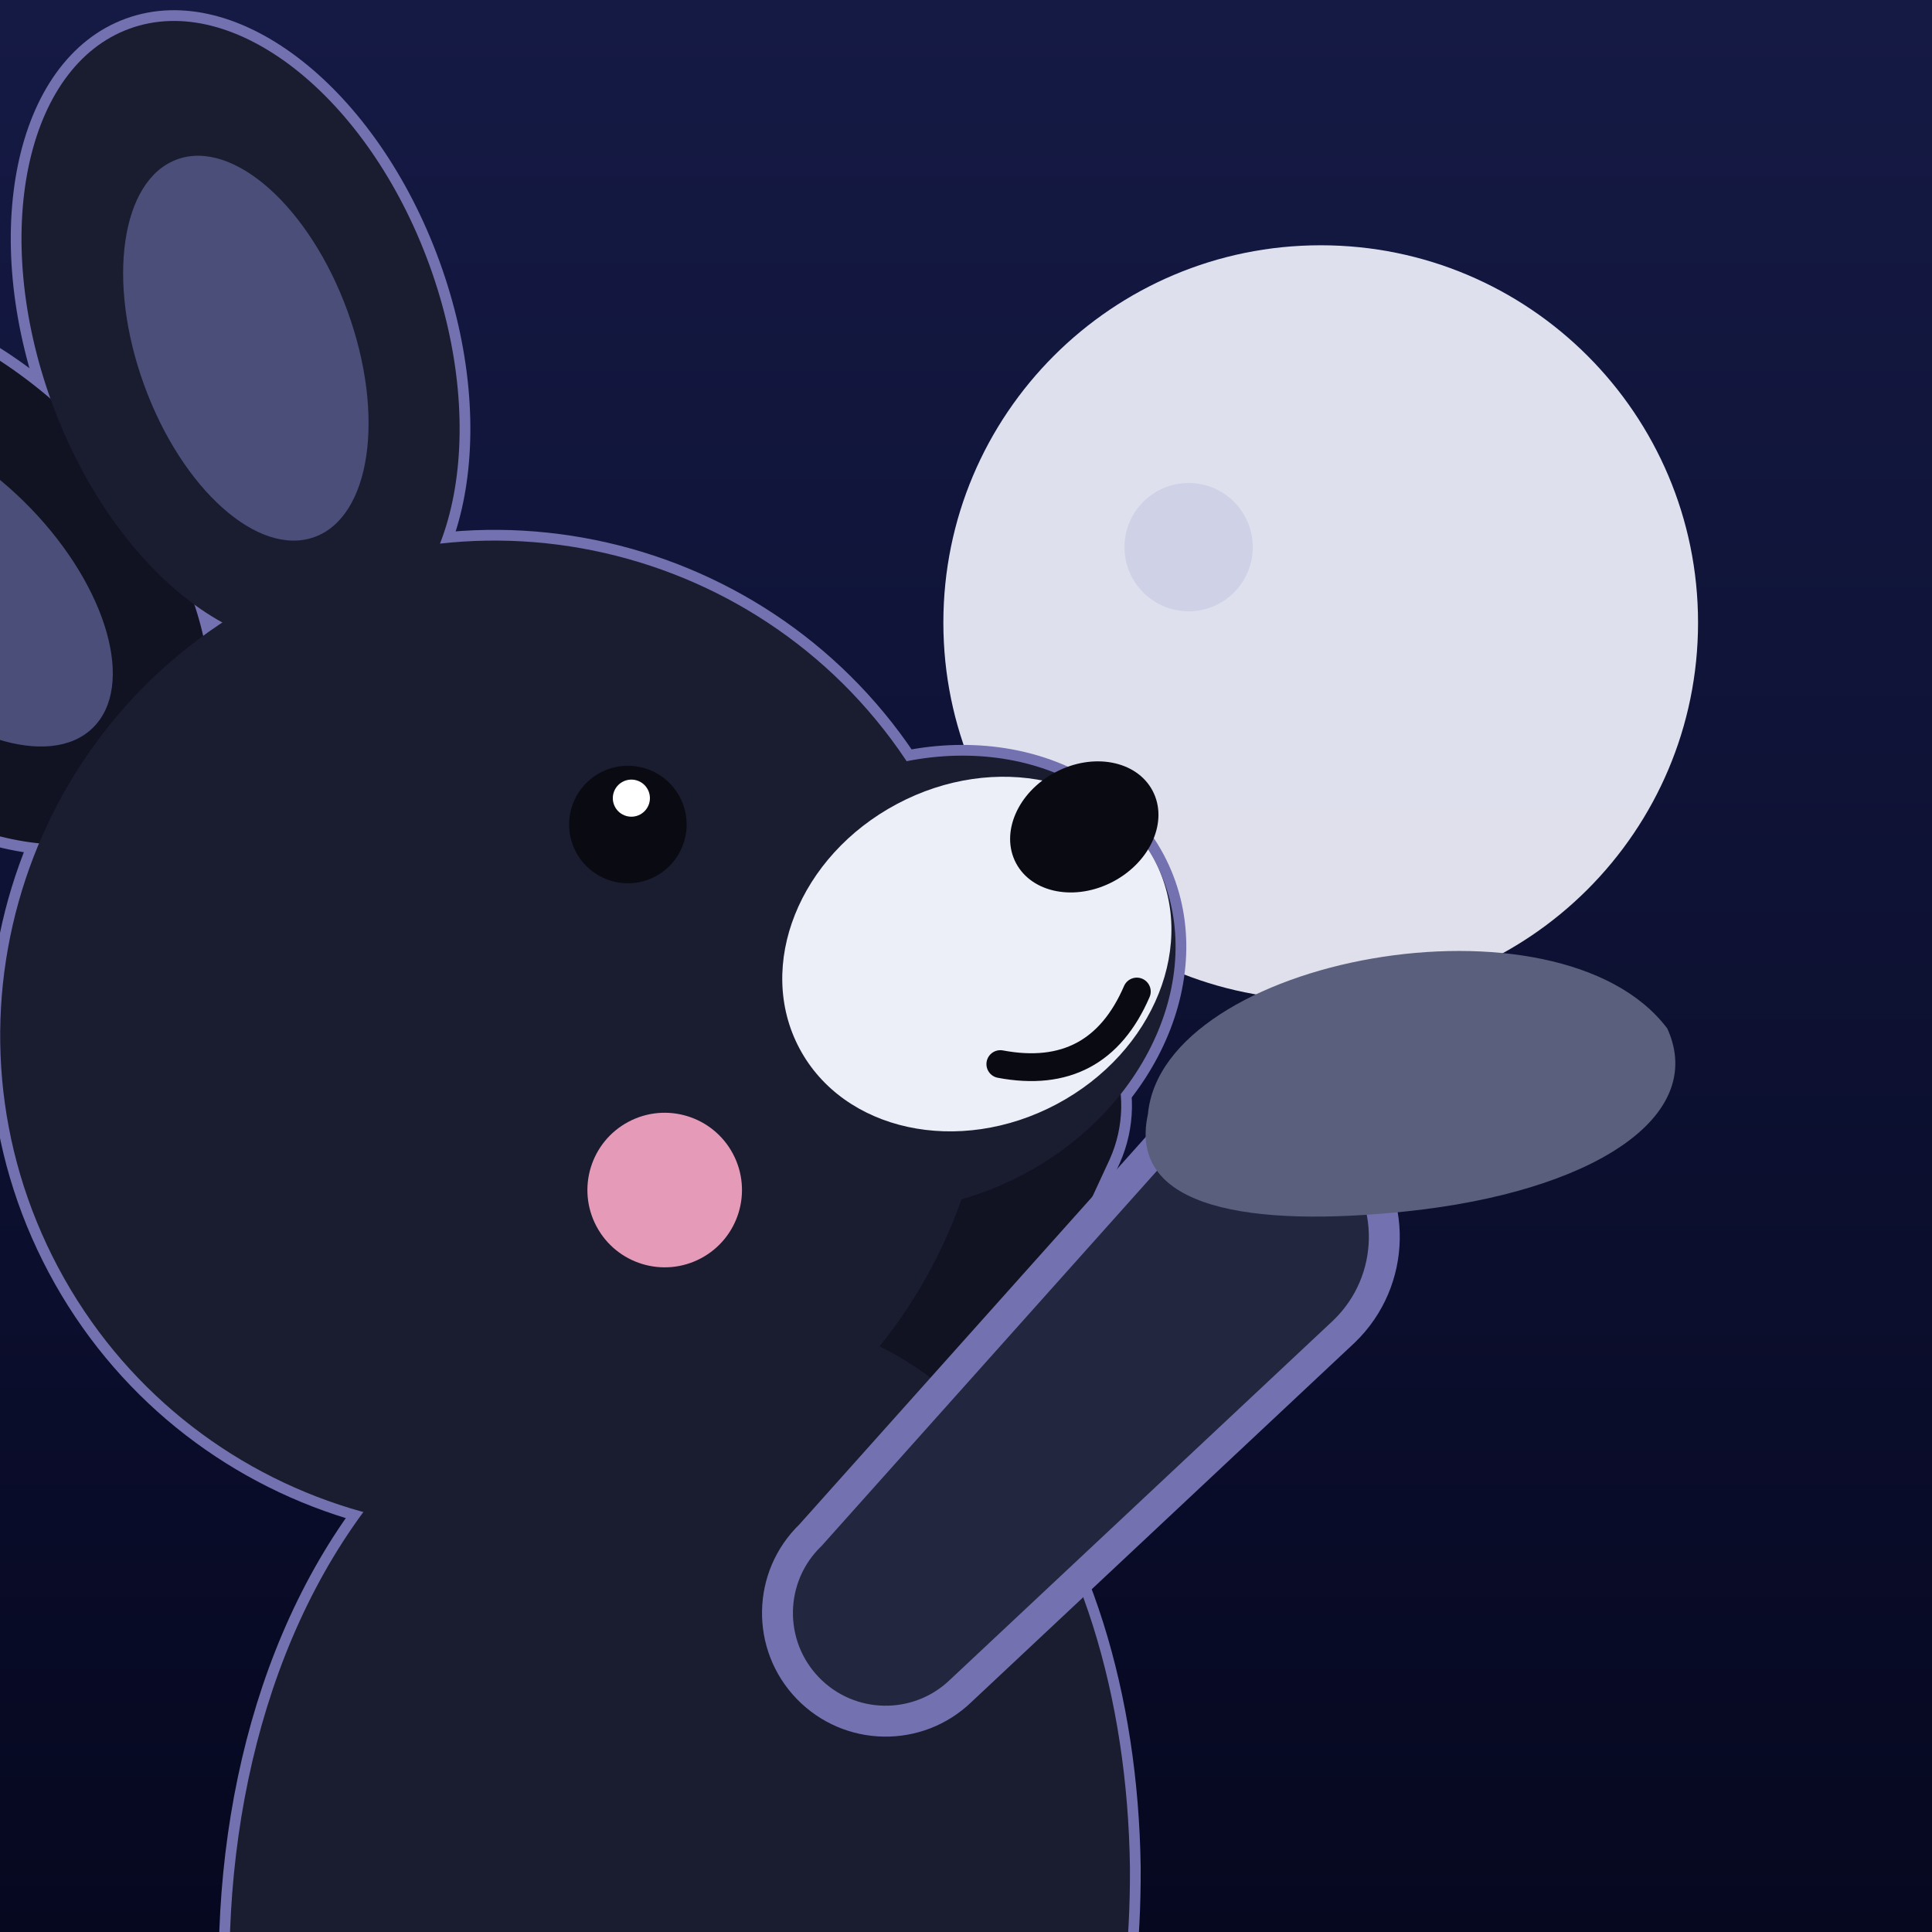
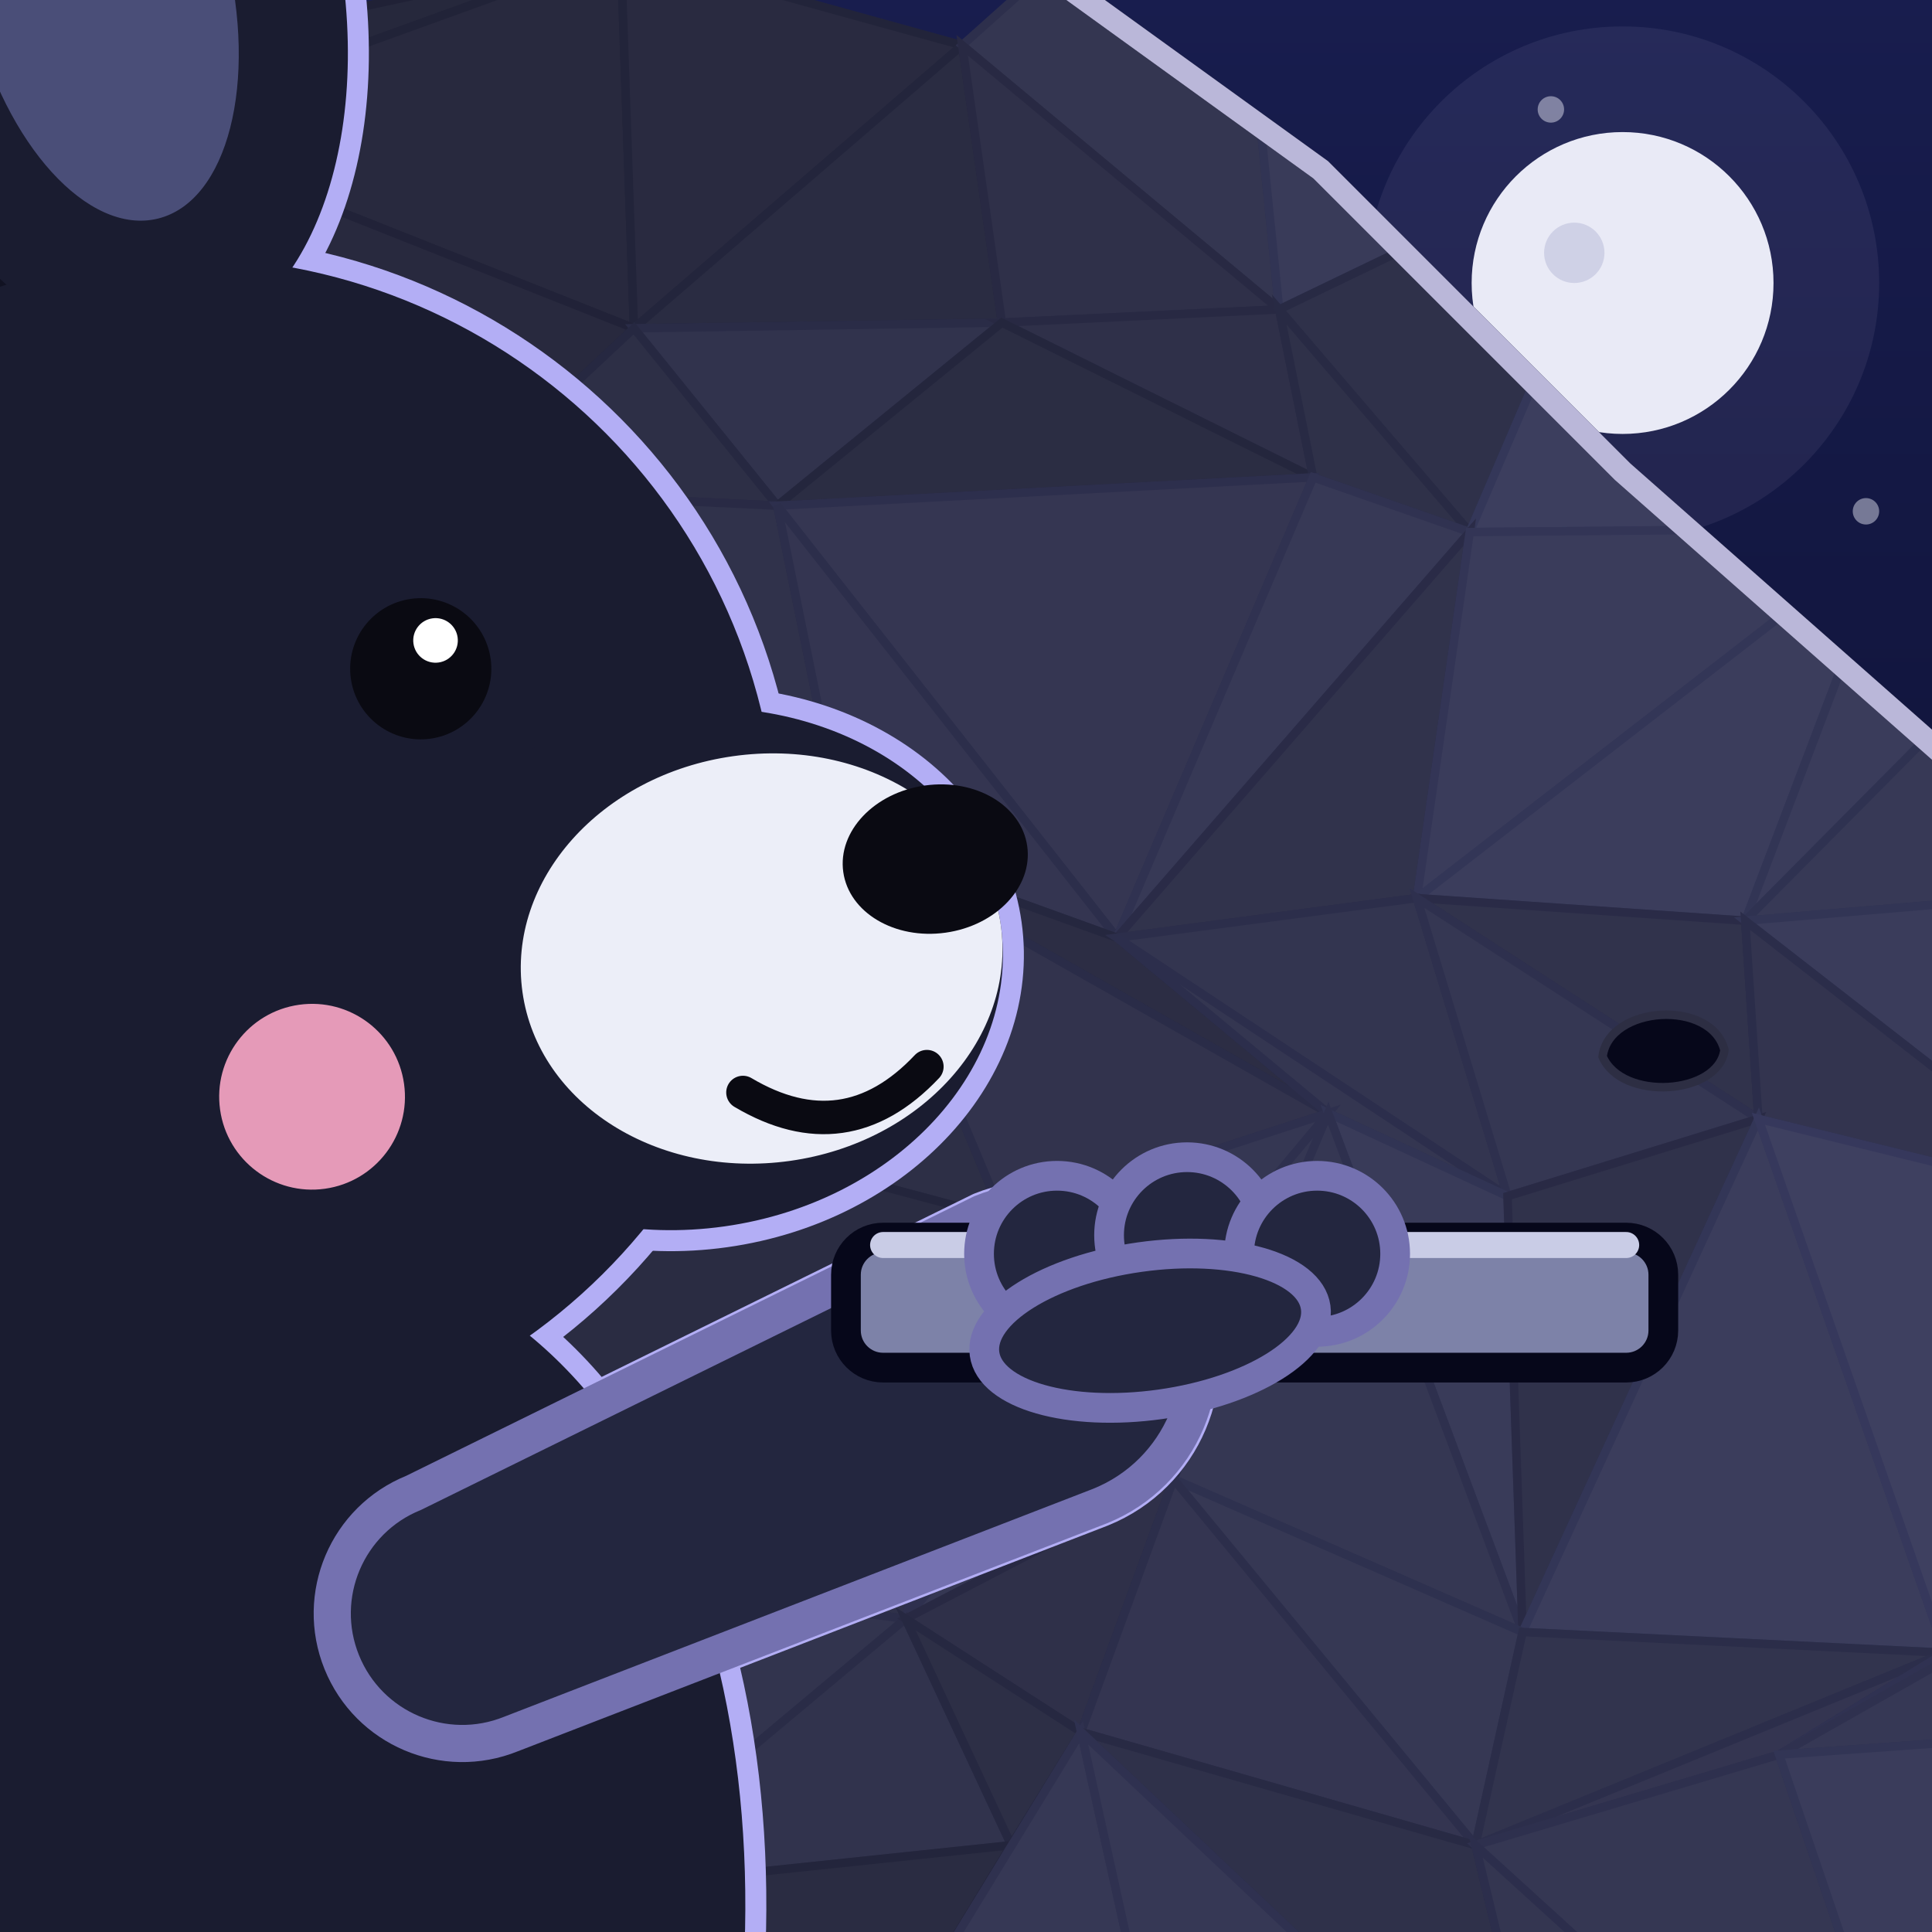
<svg xmlns="http://www.w3.org/2000/svg" viewBox="0 0 1024 1024" width="1024" height="1024" role="img" aria-label="App icon, Crimp">
  <defs>
    <clipPath id="ic-crimp-1024">
      <rect width="1024" height="1024" rx="0" />
    </clipPath>
    <linearGradient id="ib-crimp-1024" x1="0" y1="0" x2="0" y2="1">
-       <stop offset="0" stop-color="#151A45" />
-       <stop offset="1" stop-color="#060820" />
+       <stop offset="0" stop-color="#181D4E" />
+       <stop offset="1" stop-color="#080A26" />
    </linearGradient>
  </defs>
  <g clip-path="url(#ic-crimp-1024)">
    <rect width="1024" height="1024" fill="url(#ib-crimp-1024)" />
-     <circle cx="700" cy="330" r="200" fill="#E9EAF6" opacity=".95" />
-     <circle cx="630" cy="290" r="34" fill="#CFD1E6" />
-     <svg x="0" y="0" width="1024" height="1024" viewBox="-44 -150 125 125" preserveAspectRatio="xMidYMid slice">
-       <g fill="#7471B0" stroke="#7471B0" stroke-width="1.389" stroke-linejoin="round">
+     <circle cx="655" cy="265" r="7" fill="#EEF0FA" opacity="0.45" />
+     <circle cx="28" cy="56" r="10" fill="#EEF0FA" opacity="0.6" />
+     <circle cx="425" cy="267" r="13" fill="#EEF0FA" opacity="0.75" />
+     <circle cx="822" cy="58" r="7" fill="#EEF0FA" opacity="0.45" />
+     <circle cx="195" cy="269" r="10" fill="#EEF0FA" opacity="0.6" />
+     <circle cx="592" cy="60" r="13" fill="#EEF0FA" opacity="0.75" />
+     <circle cx="989" cy="271" r="7" fill="#EEF0FA" opacity="0.45" />
+     <circle cx="362" cy="62" r="10" fill="#EEF0FA" opacity="0.6" />
+     <circle cx="759" cy="273" r="13" fill="#EEF0FA" opacity="0.75" />
+     <circle cx="860" cy="150" r="136" fill="#E9E6FF" opacity=".07" />
+     <circle cx="860" cy="150" r="80" fill="#E9EAF6" />
+     <circle cx="834.4" cy="134" r="16" fill="#CFD1E6" />
+     <g>
+       <clipPath id="r-crimp-1024">
+         <path d="M-40 1064 L-40 -40 L520 -40 L700 90 L860 250 L1064 430 L1064 1064Z" />
+       </clipPath>
+       <g clip-path="url(#r-crimp-1024)">
+         <path d="M-75,-107L102,23L69,68Z" fill="hsl(236 22% 20.0%)" stroke="hsl(236 26% 17.5%)" stroke-width="4.5" />
+         <path d="M-75,-107L69,68L-3,162Z" fill="hsl(236 22% 19.0%)" stroke="hsl(236 26% 16.5%)" stroke-width="4.5" />
+         <path d="M102,23L329,-26L69,68Z" fill="hsl(236 22% 19.2%)" stroke="hsl(236 26% 16.7%)" stroke-width="4.5" />
+         <path d="M329,-26L336,174L69,68Z" fill="hsl(236 22% 20.0%)" stroke="hsl(236 26% 17.5%)" stroke-width="4.5" />
+         <path d="M329,-26L510,24L336,174Z" fill="hsl(236 22% 20.5%)" stroke="hsl(236 26% 18.0%)" stroke-width="4.5" />
+         <path d="M510,24L531,171L336,174Z" fill="hsl(236 22% 21.1%)" stroke="hsl(236 26% 18.6%)" stroke-width="4.5" />
+         <path d="M510,24L651,-102L678,164Z" fill="hsl(236 22% 26.1%)" stroke="hsl(236 26% 23.6%)" stroke-width="4.5" />
+         <path d="M510,24L678,164L531,171Z" fill="hsl(236 22% 23.5%)" stroke="hsl(236 26% 21.0%)" stroke-width="4.5" />
+         <path d="M651,-102L800,-79L869,72Z" fill="hsl(236 22% 26.7%)" stroke="hsl(236 26% 24.2%)" stroke-width="4.5" />
+         <path d="M651,-102L869,72L678,164Z" fill="hsl(236 22% 28.6%)" stroke="hsl(236 26% 26.1%)" stroke-width="4.5" />
+         <path d="M800,-79L970,-40L918,98Z" fill="hsl(236 22% 30.3%)" stroke="hsl(236 26% 27.8%)" stroke-width="4.5" />
+         <path d="M800,-79L918,98L869,72Z" fill="hsl(236 22% 25.8%)" stroke="hsl(236 26% 23.3%)" stroke-width="4.5" />
+         <path d="M970,-40L1195,-75L918,98Z" fill="hsl(236 22% 27.0%)" stroke="hsl(236 26% 24.5%)" stroke-width="4.5" />
+         <path d="M1195,-75L1093,93L918,98Z" fill="hsl(236 22% 31.0%)" stroke="hsl(236 26% 28.5%)" stroke-width="4.5" />
+         <path d="M1195,-75L1379,-49L1093,93Z" fill="hsl(236 22% 31.0%)" stroke="hsl(236 26% 28.5%)" stroke-width="4.5" />
+         <path d="M1379,-49L1275,63L1093,93Z" fill="hsl(236 22% 31.0%)" stroke="hsl(236 26% 28.5%)" stroke-width="4.5" />
+         <path d="M-3,162L69,68L84,332Z" fill="hsl(236 22% 19.0%)" stroke="hsl(236 26% 16.5%)" stroke-width="4.5" />
+         <path d="M-3,162L84,332L-45,334Z" fill="hsl(236 22% 20.6%)" stroke="hsl(236 26% 18.1%)" stroke-width="4.5" />
+         <path d="M69,68L336,174L244,260Z" fill="hsl(236 22% 19.9%)" stroke="hsl(236 26% 17.4%)" stroke-width="4.5" />
+         <path d="M69,68L244,260L84,332Z" fill="hsl(236 22% 23.1%)" stroke="hsl(236 26% 20.6%)" stroke-width="4.5" />
+         <path d="M336,174L531,171L412,268Z" fill="hsl(236 22% 24.6%)" stroke="hsl(236 26% 22.1%)" stroke-width="4.5" />
+         <path d="M336,174L412,268L244,260Z" fill="hsl(236 22% 22.6%)" stroke="hsl(236 26% 20.1%)" stroke-width="4.5" />
+         <path d="M531,171L678,164L696,253Z" fill="hsl(236 22% 23.5%)" stroke="hsl(236 26% 21.0%)" stroke-width="4.5" />
+         <path d="M531,171L696,253L412,268Z" fill="hsl(236 22% 21.6%)" stroke="hsl(236 26% 19.1%)" stroke-width="4.5" />
+         <path d="M678,164L869,72L779,282Z" fill="hsl(236 22% 23.8%)" stroke="hsl(236 26% 21.3%)" stroke-width="4.5" />
+         <path d="M678,164L779,282L696,253Z" fill="hsl(236 22% 23.6%)" stroke="hsl(236 26% 21.1%)" stroke-width="4.5" />
+         <path d="M869,72L918,98L1004,280Z" fill="hsl(236 22% 29.1%)" stroke="hsl(236 26% 26.6%)" stroke-width="4.5" />
+         <path d="M869,72L1004,280L779,282Z" fill="hsl(236 22% 30.2%)" stroke="hsl(236 26% 27.7%)" stroke-width="4.5" />
+         <path d="M918,98L1093,93L1174,237Z" fill="hsl(236 22% 31.0%)" stroke="hsl(236 26% 28.5%)" stroke-width="4.5" />
+         <path d="M918,98L1174,237L1004,280Z" fill="hsl(236 22% 29.1%)" stroke="hsl(236 26% 26.6%)" stroke-width="4.5" />
+         <path d="M1093,93L1275,63L1293,328Z" fill="hsl(236 22% 30.5%)" stroke="hsl(236 26% 28.0%)" stroke-width="4.5" />
+         <path d="M1093,93L1293,328L1174,237Z" fill="hsl(236 22% 29.6%)" stroke="hsl(236 26% 27.1%)" stroke-width="4.5" />
+         <path d="M-45,334L84,332L81,538Z" fill="hsl(236 22% 22.6%)" stroke="hsl(236 26% 20.1%)" stroke-width="4.5" />
+         <path d="M-45,334L81,538L-56,525Z" fill="hsl(236 22% 20.2%)" stroke="hsl(236 26% 17.7%)" stroke-width="4.5" />
+         <path d="M84,332L244,260L81,538Z" fill="hsl(236 22% 23.1%)" stroke="hsl(236 26% 20.6%)" stroke-width="4.5" />
+         <path d="M244,260L298,490L81,538Z" fill="hsl(236 22% 20.3%)" stroke="hsl(236 26% 17.8%)" stroke-width="4.5" />
+         <path d="M244,260L412,268L448,445Z" fill="hsl(236 22% 24.0%)" stroke="hsl(236 26% 21.5%)" stroke-width="4.5" />
+         <path d="M244,260L448,445L298,490Z" fill="hsl(236 22% 21.4%)" stroke="hsl(236 26% 18.9%)" stroke-width="4.5" />
+         <path d="M412,268L696,253L592,497Z" fill="hsl(236 22% 26.4%)" stroke="hsl(236 26% 23.9%)" stroke-width="4.5" />
+         <path d="M412,268L592,497L448,445Z" fill="hsl(236 22% 25.9%)" stroke="hsl(236 26% 23.4%)" stroke-width="4.5" />
+         <path d="M696,253L779,282L592,497Z" fill="hsl(236 22% 27.7%)" stroke="hsl(236 26% 25.2%)" stroke-width="4.5" />
+         <path d="M779,282L751,476L592,497Z" fill="hsl(236 22% 24.5%)" stroke="hsl(236 26% 22.0%)" stroke-width="4.5" />
+         <path d="M779,282L1004,280L751,476Z" fill="hsl(236 22% 29.3%)" stroke="hsl(236 26% 26.8%)" stroke-width="4.5" />
+         <path d="M1004,280L925,488L751,476Z" fill="hsl(236 22% 29.6%)" stroke="hsl(236 26% 27.1%)" stroke-width="4.5" />
+         <path d="M1004,280L1174,237L925,488Z" fill="hsl(236 22% 29.1%)" stroke="hsl(236 26% 26.6%)" stroke-width="4.5" />
+         <path d="M1174,237L1138,470L925,488Z" fill="hsl(236 22% 27.6%)" stroke="hsl(236 26% 25.1%)" stroke-width="4.5" />
+         <path d="M1174,237L1293,328L1276,538Z" fill="hsl(236 22% 28.1%)" stroke="hsl(236 26% 25.6%)" stroke-width="4.5" />
+         <path d="M1174,237L1276,538L1138,470Z" fill="hsl(236 22% 27.2%)" stroke="hsl(236 26% 24.7%)" stroke-width="4.5" />
+         <path d="M-56,525L81,538L-89,657Z" fill="hsl(236 22% 21.7%)" stroke="hsl(236 26% 19.2%)" stroke-width="4.5" />
+         <path d="M81,538L142,633L-89,657Z" fill="hsl(236 22% 21.5%)" stroke="hsl(236 26% 19.0%)" stroke-width="4.5" />
+         <path d="M81,538L298,490L323,590Z" fill="hsl(236 22% 19.7%)" stroke="hsl(236 26% 17.2%)" stroke-width="4.5" />
+         <path d="M81,538L323,590L142,633Z" fill="hsl(236 22% 19.0%)" stroke="hsl(236 26% 16.5%)" stroke-width="4.5" />
+         <path d="M298,490L448,445L323,590Z" fill="hsl(236 22% 25.3%)" stroke="hsl(236 26% 22.8%)" stroke-width="4.5" />
+         <path d="M448,445L532,646L323,590Z" fill="hsl(236 22% 22.6%)" stroke="hsl(236 26% 20.1%)" stroke-width="4.5" />
+         <path d="M448,445L592,497L704,590Z" fill="hsl(236 22% 22.0%)" stroke="hsl(236 26% 19.5%)" stroke-width="4.5" />
+         <path d="M448,445L704,590L532,646Z" fill="hsl(236 22% 24.9%)" stroke="hsl(236 26% 22.4%)" stroke-width="4.5" />
+         <path d="M592,497L751,476L799,634Z" fill="hsl(236 22% 25.7%)" stroke="hsl(236 26% 23.2%)" stroke-width="4.5" />
+         <path d="M592,497L799,634L704,590Z" fill="hsl(236 22% 26.0%)" stroke="hsl(236 26% 23.5%)" stroke-width="4.5" />
+         <path d="M751,476L925,488L932,593Z" fill="hsl(236 22% 24.5%)" stroke="hsl(236 26% 22.0%)" stroke-width="4.5" />
+         <path d="M751,476L932,593L799,634Z" fill="hsl(236 22% 26.8%)" stroke="hsl(236 26% 24.3%)" stroke-width="4.5" />
+         <path d="M925,488L1138,470L1119,639Z" fill="hsl(236 22% 29.1%)" stroke="hsl(236 26% 26.6%)" stroke-width="4.5" />
+         <path d="M925,488L1119,639L932,593Z" fill="hsl(236 22% 25.4%)" stroke="hsl(236 26% 22.9%)" stroke-width="4.5" />
+         <path d="M1138,470L1276,538L1255,573Z" fill="hsl(236 22% 27.9%)" stroke="hsl(236 26% 25.4%)" stroke-width="4.5" />
+         <path d="M1138,470L1255,573L1119,639Z" fill="hsl(236 22% 27.2%)" stroke="hsl(236 26% 24.7%)" stroke-width="4.5" />
+         <path d="M-89,657L142,633L18,776Z" fill="hsl(236 22% 22.2%)" stroke="hsl(236 26% 19.7%)" stroke-width="4.5" />
+         <path d="M142,633L190,878L18,776Z" fill="hsl(236 22% 21.0%)" stroke="hsl(236 26% 18.5%)" stroke-width="4.5" />
+         <path d="M142,633L323,590L264,830Z" fill="hsl(236 22% 24.4%)" stroke="hsl(236 26% 21.9%)" stroke-width="4.5" />
+         <path d="M142,633L264,830L190,878Z" fill="hsl(236 22% 19.0%)" stroke="hsl(236 26% 16.5%)" stroke-width="4.5" />
+         <path d="M323,590L532,646L264,830Z" fill="hsl(236 22% 21.1%)" stroke="hsl(236 26% 18.6%)" stroke-width="4.5" />
+         <path d="M532,646L480,858L264,830Z" fill="hsl(236 22% 23.7%)" stroke="hsl(236 26% 21.2%)" stroke-width="4.5" />
+         <path d="M532,646L704,590L480,858Z" fill="hsl(236 22% 26.8%)" stroke="hsl(236 26% 24.3%)" stroke-width="4.5" />
+         <path d="M704,590L622,784L480,858Z" fill="hsl(236 22% 26.7%)" stroke="hsl(236 26% 24.2%)" stroke-width="4.5" />
+         <path d="M704,590L799,634L807,865Z" fill="hsl(236 22% 28.6%)" stroke="hsl(236 26% 26.1%)" stroke-width="4.5" />
+         <path d="M704,590L807,865L622,784Z" fill="hsl(236 22% 26.7%)" stroke="hsl(236 26% 24.2%)" stroke-width="4.5" />
+         <path d="M799,634L932,593L807,865Z" fill="hsl(236 22% 24.0%)" stroke="hsl(236 26% 21.5%)" stroke-width="4.5" />
+         <path d="M932,593L1031,876L807,865Z" fill="hsl(236 22% 29.6%)" stroke="hsl(236 26% 27.1%)" stroke-width="4.5" />
+         <path d="M932,593L1119,639L1031,876Z" fill="hsl(236 22% 31.0%)" stroke="hsl(236 26% 28.5%)" stroke-width="4.5" />
+         <path d="M1119,639L1181,795L1031,876Z" fill="hsl(236 22% 28.8%)" stroke="hsl(236 26% 26.3%)" stroke-width="4.5" />
+         <path d="M1119,639L1255,573L1327,869Z" fill="hsl(236 22% 30.5%)" stroke="hsl(236 26% 28.0%)" stroke-width="4.5" />
+         <path d="M1119,639L1327,869L1181,795Z" fill="hsl(236 22% 29.1%)" stroke="hsl(236 26% 26.6%)" stroke-width="4.5" />
+         <path d="M18,776L190,878L100,983Z" fill="hsl(236 22% 21.3%)" stroke="hsl(236 26% 18.8%)" stroke-width="4.5" />
+         <path d="M18,776L100,983L2,1043Z" fill="hsl(236 22% 19.0%)" stroke="hsl(236 26% 16.5%)" stroke-width="4.5" />
+         <path d="M190,878L264,830L100,983Z" fill="hsl(236 22% 19.0%)" stroke="hsl(236 26% 16.5%)" stroke-width="4.5" />
+         <path d="M264,830L308,1002L100,983Z" fill="hsl(236 22% 21.6%)" stroke="hsl(236 26% 19.1%)" stroke-width="4.5" />
+         <path d="M264,830L480,858L308,1002Z" fill="hsl(236 22% 25.1%)" stroke="hsl(236 26% 22.6%)" stroke-width="4.5" />
+         <path d="M480,858L536,978L308,1002Z" fill="hsl(236 22% 24.7%)" stroke="hsl(236 26% 22.2%)" stroke-width="4.5" />
+         <path d="M480,858L622,784L573,918Z" fill="hsl(236 22% 23.5%)" stroke="hsl(236 26% 21.0%)" stroke-width="4.5" />
+         <path d="M480,858L573,918L536,978Z" fill="hsl(236 22% 22.6%)" stroke="hsl(236 26% 20.1%)" stroke-width="4.5" />
+         <path d="M622,784L807,865L782,978Z" fill="hsl(236 22% 27.1%)" stroke="hsl(236 26% 24.6%)" stroke-width="4.5" />
+         <path d="M622,784L782,978L573,918Z" fill="hsl(236 22% 25.9%)" stroke="hsl(236 26% 23.4%)" stroke-width="4.5" />
+         <path d="M807,865L1031,876L782,978Z" fill="hsl(236 22% 25.2%)" stroke="hsl(236 26% 22.7%)" stroke-width="4.5" />
+         <path d="M1031,876L943,930L782,978Z" fill="hsl(236 22% 25.9%)" stroke="hsl(236 26% 23.4%)" stroke-width="4.5" />
+         <path d="M1031,876L1181,795L943,930Z" fill="hsl(236 22% 27.9%)" stroke="hsl(236 26% 25.4%)" stroke-width="4.5" />
+         <path d="M1181,795L1167,914L943,930Z" fill="hsl(236 22% 27.2%)" stroke="hsl(236 26% 24.7%)" stroke-width="4.5" />
+         <path d="M1181,795L1327,869L1335,980Z" fill="hsl(236 22% 31.0%)" stroke="hsl(236 26% 28.5%)" stroke-width="4.5" />
+         <path d="M1181,795L1335,980L1167,914Z" fill="hsl(236 22% 30.2%)" stroke="hsl(236 26% 27.7%)" stroke-width="4.5" />
+         <path d="M2,1043L100,983L-3,1187Z" fill="hsl(236 22% 19.3%)" stroke="hsl(236 26% 16.8%)" stroke-width="4.5" />
+         <path d="M100,983L92,1155L-3,1187Z" fill="hsl(236 22% 23.0%)" stroke="hsl(236 26% 20.5%)" stroke-width="4.5" />
+         <path d="M100,983L308,1002L92,1155Z" fill="hsl(236 22% 19.4%)" stroke="hsl(236 26% 16.9%)" stroke-width="4.5" />
+         <path d="M308,1002L255,1091L92,1155Z" fill="hsl(236 22% 22.4%)" stroke="hsl(236 26% 19.9%)" stroke-width="4.5" />
+         <path d="M308,1002L536,978L414,1178Z" fill="hsl(236 22% 21.3%)" stroke="hsl(236 26% 18.8%)" stroke-width="4.5" />
+         <path d="M308,1002L414,1178L255,1091Z" fill="hsl(236 22% 22.9%)" stroke="hsl(236 26% 20.4%)" stroke-width="4.5" />
+         <path d="M536,978L573,918L414,1178Z" fill="hsl(236 22% 21.4%)" stroke="hsl(236 26% 18.9%)" stroke-width="4.5" />
+         <path d="M573,918L632,1185L414,1178Z" fill="hsl(236 22% 27.2%)" stroke="hsl(236 26% 24.7%)" stroke-width="4.5" />
+         <path d="M573,918L782,978L825,1156Z" fill="hsl(236 22% 23.7%)" stroke="hsl(236 26% 21.2%)" stroke-width="4.5" />
+         <path d="M573,918L825,1156L632,1185Z" fill="hsl(236 22% 27.3%)" stroke="hsl(236 26% 24.8%)" stroke-width="4.5" />
+         <path d="M782,978L943,930L1039,1212Z" fill="hsl(236 22% 26.7%)" stroke="hsl(236 26% 24.2%)" stroke-width="4.5" />
+         <path d="M782,978L1039,1212L825,1156Z" fill="hsl(236 22% 26.0%)" stroke="hsl(236 26% 23.5%)" stroke-width="4.5" />
+         <path d="M943,930L1167,914L1039,1212Z" fill="hsl(236 22% 29.1%)" stroke="hsl(236 26% 26.6%)" stroke-width="4.5" />
+         <path d="M1167,914L1142,1133L1039,1212Z" fill="hsl(236 22% 31.0%)" stroke="hsl(236 26% 28.5%)" stroke-width="4.5" />
+         <path d="M1167,914L1335,980L1290,1136Z" fill="hsl(236 22% 27.8%)" stroke="hsl(236 26% 25.3%)" stroke-width="4.5" />
+         <path d="M1167,914L1290,1136L1142,1133Z" fill="hsl(236 22% 31.0%)" stroke="hsl(236 26% 28.5%)" stroke-width="4.5" />
+         <path d="M-3,1187L92,1155L-46,1291Z" fill="hsl(236 22% 19.0%)" stroke="hsl(236 26% 16.5%)" stroke-width="4.5" />
+         <path d="M92,1155L96,1281L-46,1291Z" fill="hsl(236 22% 19.0%)" stroke="hsl(236 26% 16.5%)" stroke-width="4.5" />
+         <path d="M92,1155L255,1091L96,1281Z" fill="hsl(236 22% 22.1%)" stroke="hsl(236 26% 19.6%)" stroke-width="4.5" />
+         <path d="M255,1091L344,1350L96,1281Z" fill="hsl(236 22% 20.1%)" stroke="hsl(236 26% 17.6%)" stroke-width="4.5" />
+         <path d="M255,1091L414,1178L344,1350Z" fill="hsl(236 22% 20.8%)" stroke="hsl(236 26% 18.3%)" stroke-width="4.5" />
+         <path d="M414,1178L463,1335L344,1350Z" fill="hsl(236 22% 25.2%)" stroke="hsl(236 26% 22.7%)" stroke-width="4.5" />
+         <path d="M414,1178L632,1185L463,1335Z" fill="hsl(236 22% 21.1%)" stroke="hsl(236 26% 18.6%)" stroke-width="4.5" />
+         <path d="M632,1185L592,1341L463,1335Z" fill="hsl(236 22% 25.5%)" stroke="hsl(236 26% 23.0%)" stroke-width="4.5" />
+         <path d="M632,1185L825,1156L592,1341Z" fill="hsl(236 22% 23.8%)" stroke="hsl(236 26% 21.3%)" stroke-width="4.5" />
+         <path d="M825,1156L809,1316L592,1341Z" fill="hsl(236 22% 28.6%)" stroke="hsl(236 26% 26.1%)" stroke-width="4.5" />
+         <path d="M825,1156L1039,1212L809,1316Z" fill="hsl(236 22% 27.1%)" stroke="hsl(236 26% 24.6%)" stroke-width="4.5" />
+         <path d="M1039,1212L941,1308L809,1316Z" fill="hsl(236 22% 27.7%)" stroke="hsl(236 26% 25.2%)" stroke-width="4.5" />
+         <path d="M1039,1212L1142,1133L1199,1263Z" fill="hsl(236 22% 27.1%)" stroke="hsl(236 26% 24.6%)" stroke-width="4.5" />
+         <path d="M1039,1212L1199,1263L941,1308Z" fill="hsl(236 22% 27.4%)" stroke="hsl(236 26% 24.9%)" stroke-width="4.5" />
+         <path d="M1142,1133L1290,1136L1375,1306Z" fill="hsl(236 22% 29.9%)" stroke="hsl(236 26% 27.4%)" stroke-width="4.5" />
+         <path d="M1142,1133L1375,1306L1199,1263Z" fill="hsl(236 22% 29.4%)" stroke="hsl(236 26% 26.9%)" stroke-width="4.5" />
+       </g>
+       <path d="M124 860C128 828 192 824 200 856C196 884 136 888 124 860Z" fill="#06071A" stroke="hsl(236 20% 22%)" stroke-width="4.5" />
+       <path d="M849.4 560C852.8 532.8 907.2 529.4 914 556.6C910.6 580.4 859.6 583.8 849.4 560Z" fill="#06071A" stroke="hsl(236 20% 22%)" stroke-width="4.5" />
+       <path d="M-40 1064 L-40 -40 L520 -40 L700 90 L860 250 L1064 430 L1064 1064Z" fill="none" stroke="#04051A" stroke-width="12" stroke-linejoin="round" />
+       <path d="M520 -40 L700 90 L860 250 L1064 430" fill="none" stroke="#D9D6FA" stroke-width="12" stroke-linecap="round" opacity=".85" />
+     </g>
+     <svg x="0" y="0" width="1024" height="1024" viewBox="-10 -132 104 104" preserveAspectRatio="xMidYMid slice">
+       <g fill="#B3AEF5" stroke="#B3AEF5" stroke-width="2.261" stroke-linejoin="round">
        <g transform="translate(0 0)">
-           <g data-part="body" transform="translate(0 0) rotate(-6)">
+           <g data-part="body" transform="translate(0 0) rotate(-4)">
            <g data-part="tail" transform="translate(-18 -4) rotate(20)">
              <g>
                <path d="M4 -16 C-18 -14 -40 0 -54 18 C-58 24 -53 30 -47 26 C-32 16 -16 12 4 12Z" />
              </g>
            </g>
            <g data-part="thighFar" transform="translate(-4 -12) rotate(-40)">
              <g data-part="shinFar" transform="translate(12 28) rotate(60)">
                <g>
                  <path d="M-6 0 L-5 16 A5 5 0 0 0 5 16 L6 0 A6 6 0 0 0 -6 0Z" />
                </g>
                <g data-part="shoeFar" transform="translate(0 20) rotate(-40)">
                  <g>
                    <g transform="scale(1.2)">
                      <path d="M-6 -12 C-12 -10 -13 4 -9 11 C-2 13 8 10 16 10 C22 10 27 12 30 11 C33 9 31 3 26 0 C20 -4 12 -6 7 -11 C3 -15 -2 -14 -6 -12Z" fill="#0B0C16" />
                    </g>
                  </g>
                </g>
              </g>
              <g>
                <ellipse cx="6" cy="12" rx="19" ry="22" transform="rotate(-20 6 12)" />
              </g>
            </g>
-             <g data-part="armFar" transform="translate(12 -46) rotate(-150)">
+             <g data-part="armFar" transform="translate(12 -46) rotate(-168)">
              <g>
                <path d="M-7 0 L-7.5 34 A8.5 8.5 0 0 0 9.5 34 L7 0 A7 7 0 0 0 -7 0Z" />
              </g>
            </g>
            <g>
              <path d="M-24 0 C-32 -24 -24 -58 2 -64 C24 -68 34 -48 32 -26 C30 -6 20 6 2 8 C-12 9 -20 6 -24 0Z" />
            </g>
-             <g data-part="head" transform="translate(8 -56) rotate(-22)">
-               <g data-part="earFar" transform="translate(-12 -54) rotate(-16)">
+             <g data-part="head" transform="translate(8 -56) rotate(-4)">
+               <g data-part="earFar" transform="translate(-12 -54) rotate(-14)">
                <g>
                  <ellipse cx="0" cy="-20" rx="13" ry="21" />
                </g>
              </g>
              <g>
                <circle cx="0" cy="-30" r="32" />
                <ellipse cx="26" cy="-20" rx="17" ry="14" />
              </g>
-               <g data-part="earNear" transform="translate(4 -58) rotate(8)">
+               <g data-part="earNear" transform="translate(4 -58) rotate(-6)">
                <g>
                  <ellipse cx="0" cy="-20" rx="13" ry="21" />
                </g>
              </g>
            </g>
            <g data-part="thighNear" transform="translate(2 -10) rotate(20)">
              <g data-part="shinNear" transform="translate(12 28) rotate(10)">
                <g>
                  <path d="M-6 0 L-5 16 A5 5 0 0 0 5 16 L6 0 A6 6 0 0 0 -6 0Z" />
                </g>
                <g data-part="shoeNear" transform="translate(0 20) rotate(-10)">
                  <g>
                    <g transform="scale(1.2)">
                      <path d="M-6 -12 C-12 -10 -13 4 -9 11 C-2 13 8 10 16 10 C22 10 27 12 30 11 C33 9 31 3 26 0 C20 -4 12 -6 7 -11 C3 -15 -2 -14 -6 -12Z" fill="#0B0C16" />
                    </g>
                  </g>
                </g>
              </g>
              <g>
                <ellipse cx="6" cy="12" rx="19" ry="22" transform="rotate(-20 6 12)" />
              </g>
            </g>
-             <g data-part="armNear" transform="translate(18 -44) rotate(-128)">
+             <g data-part="armNear" transform="translate(18 -44) rotate(-108)">
              <g>
                <path d="M-7 0 L-7.5 34 A8.5 8.5 0 0 0 9.5 34 L7 0 A7 7 0 0 0 -7 0Z" />
              </g>
            </g>
          </g>
        </g>
      </g>
      <g transform="translate(0 0)">
-         <g data-part="body" transform="translate(0 0) rotate(-6)">
+         <g data-part="body" transform="translate(0 0) rotate(-4)">
          <g data-part="tail" transform="translate(-18 -4) rotate(20)">
            <g fill="#1A1C30">
              <path d="M4 -16 C-18 -14 -40 0 -54 18 C-58 24 -53 30 -47 26 C-32 16 -16 12 4 12Z" />
            </g>
          </g>
          <g data-part="thighFar" transform="translate(-4 -12) rotate(-40)">
            <g data-part="shinFar" transform="translate(12 28) rotate(60)">
              <g fill="#111222">
                <path d="M-6 0 L-5 16 A5 5 0 0 0 5 16 L6 0 A6 6 0 0 0 -6 0Z" />
              </g>
              <g data-part="shoeFar" transform="translate(0 20) rotate(-40)">
                <g fill="#1A1C30">
                  <g transform="scale(1.2)">
                    <path d="M-6 -12 C-12 -10 -13 4 -9 11 C-2 13 8 10 16 10 C22 10 27 12 30 11 C33 9 31 3 26 0 C20 -4 12 -6 7 -11 C3 -15 -2 -14 -6 -12Z" fill="#0B0C16" />
                    <g data-detail="">
                      <path d="M-7 -10 L-12 -17 C-12 -20 -8 -21 -6 -19 L-3 -12Z" fill="#A99CF0" />
                      <path d="M-5 -10 C-10 -7 -10 2 -7 6 C0 7 9 5 16 6 C19 4 20 1 19 -2 C14 -4 9 -7 6 -10 C2 -13 -2 -12 -5 -10Z" fill="#A99CF0" />
-                       <path d="M0 -11 L3 4 M7 -8 L10 5" stroke="#ECEEF8" stroke-width="3.4" stroke-linecap="round" />
+                       <path d="M3 -11 L6 5" stroke="#ECEEF8" stroke-width="5" stroke-linecap="round" />
                    </g>
                  </g>
                </g>
              </g>
            </g>
            <g fill="#111222">
              <ellipse cx="6" cy="12" rx="19" ry="22" transform="rotate(-20 6 12)" />
            </g>
          </g>
-           <g data-part="armFar" transform="translate(12 -46) rotate(-150)">
+           <g data-part="armFar" transform="translate(12 -46) rotate(-168)">
            <g fill="#111222">
              <path d="M-7 0 L-7.5 34 A8.5 8.5 0 0 0 9.5 34 L7 0 A7 7 0 0 0 -7 0Z" />
            </g>
          </g>
          <g fill="#1A1C30">
            <path d="M-24 0 C-32 -24 -24 -58 2 -64 C24 -68 34 -48 32 -26 C30 -6 20 6 2 8 C-12 9 -20 6 -24 0Z" />
          </g>
-           <g data-part="head" transform="translate(8 -56) rotate(-22)">
-             <g data-part="earFar" transform="translate(-12 -54) rotate(-16)">
+           <g data-part="head" transform="translate(8 -56) rotate(-4)">
+             <g data-part="earFar" transform="translate(-12 -54) rotate(-14)">
              <g fill="#111222">
                <ellipse cx="0" cy="-20" rx="13" ry="21" />
                <g data-detail="">
                  <ellipse cx="0" cy="-19" rx="7" ry="13" fill="#4A4E78" />
                </g>
              </g>
            </g>
            <g fill="#1A1C30">
              <circle cx="0" cy="-30" r="32" />
              <ellipse cx="26" cy="-20" rx="17" ry="14" />
              <g data-detail="">
                <ellipse cx="30" cy="-20" rx="13" ry="11" fill="#ECEEF8" />
                <ellipse cx="40" cy="-24" rx="5" ry="4" fill="#0A0A12" />
                <path d="M28 -13 Q33 -9 38 -13" fill="none" stroke="#0A0A12" stroke-width="1.8" stroke-linecap="round" />
                <circle data-eye="" cx="14" cy="-38" r="3.8" fill="#0A0A12" />
                <circle data-glint="" cx="15" cy="-39.4" r="1.2" fill="#fff" />
                <circle data-blush="" cx="5" cy="-16" r="5" fill="#E59AB8" />
              </g>
            </g>
-             <g data-part="earNear" transform="translate(4 -58) rotate(8)">
+             <g data-part="earNear" transform="translate(4 -58) rotate(-6)">
              <g fill="#1A1C30">
                <ellipse cx="0" cy="-20" rx="13" ry="21" />
                <g data-detail="">
                  <ellipse cx="0" cy="-19" rx="7" ry="13" fill="#4A4E78" />
                </g>
              </g>
            </g>
          </g>
          <g data-part="thighNear" transform="translate(2 -10) rotate(20)">
            <g data-part="shinNear" transform="translate(12 28) rotate(10)">
              <g fill="#1A1C30">
                <path d="M-6 0 L-5 16 A5 5 0 0 0 5 16 L6 0 A6 6 0 0 0 -6 0Z" />
              </g>
              <g data-part="shoeNear" transform="translate(0 20) rotate(-10)">
                <g fill="#1A1C30">
                  <g transform="scale(1.2)">
                    <path d="M-6 -12 C-12 -10 -13 4 -9 11 C-2 13 8 10 16 10 C22 10 27 12 30 11 C33 9 31 3 26 0 C20 -4 12 -6 7 -11 C3 -15 -2 -14 -6 -12Z" fill="#0B0C16" />
                    <g data-detail="">
                      <path d="M-7 -10 L-12 -17 C-12 -20 -8 -21 -6 -19 L-3 -12Z" fill="#A99CF0" />
                      <path d="M-5 -10 C-10 -7 -10 2 -7 6 C0 7 9 5 16 6 C19 4 20 1 19 -2 C14 -4 9 -7 6 -10 C2 -13 -2 -12 -5 -10Z" fill="#A99CF0" />
-                       <path d="M0 -11 L3 4 M7 -8 L10 5" stroke="#ECEEF8" stroke-width="3.4" stroke-linecap="round" />
+                       <path d="M3 -11 L6 5" stroke="#ECEEF8" stroke-width="5" stroke-linecap="round" />
                    </g>
                  </g>
                </g>
              </g>
            </g>
            <g fill="#1A1C30">
              <ellipse cx="6" cy="12" rx="19" ry="22" transform="rotate(-20 6 12)" />
            </g>
          </g>
-           <g data-part="armNear" transform="translate(18 -44) rotate(-128)">
+           <g data-part="armNear" transform="translate(18 -44) rotate(-108)">
            <g fill="#23263F" stroke="#7471B0" stroke-width="2">
              <path d="M-7 0 L-7.5 34 A8.5 8.5 0 0 0 9.5 34 L7 0 A7 7 0 0 0 -7 0Z" />
            </g>
-             <g transform="translate(0 46) rotate(128)">
-               <path d="M-16 -2 C-14 -12 12 -14 18 -4 C20 2 12 6 0 6 C-10 6 -18 4 -16 -2Z" fill="#5A5F7E" />
+             <g transform="translate(0 46) rotate(112)">
+               <g>
+                 <rect x="-22" y="-3" width="44" height="7" rx="2" fill="#7D82A8" stroke="#06071A" stroke-width="1.6" />
+                 <path d="M-20 -2.6 H20" stroke="#C9CCE6" stroke-width="1.4" stroke-linecap="round" />
+               </g>
+             </g>
+             <g transform="translate(0 41) rotate(112)">
+               <g fill="#23263F" stroke="#7471B0" stroke-width="1.6">
+                 <circle cx="-6" cy="-4" r="4.2" />
+                 <circle cx="1" cy="-5" r="4.2" />
+                 <circle cx="8" cy="-4" r="4.2" />
+                 <ellipse cx="-1" cy="0" rx="9" ry="4" transform="rotate(-8)" />
+               </g>
            </g>
          </g>
        </g>
      </g>
    </svg>
  </g>
</svg>
